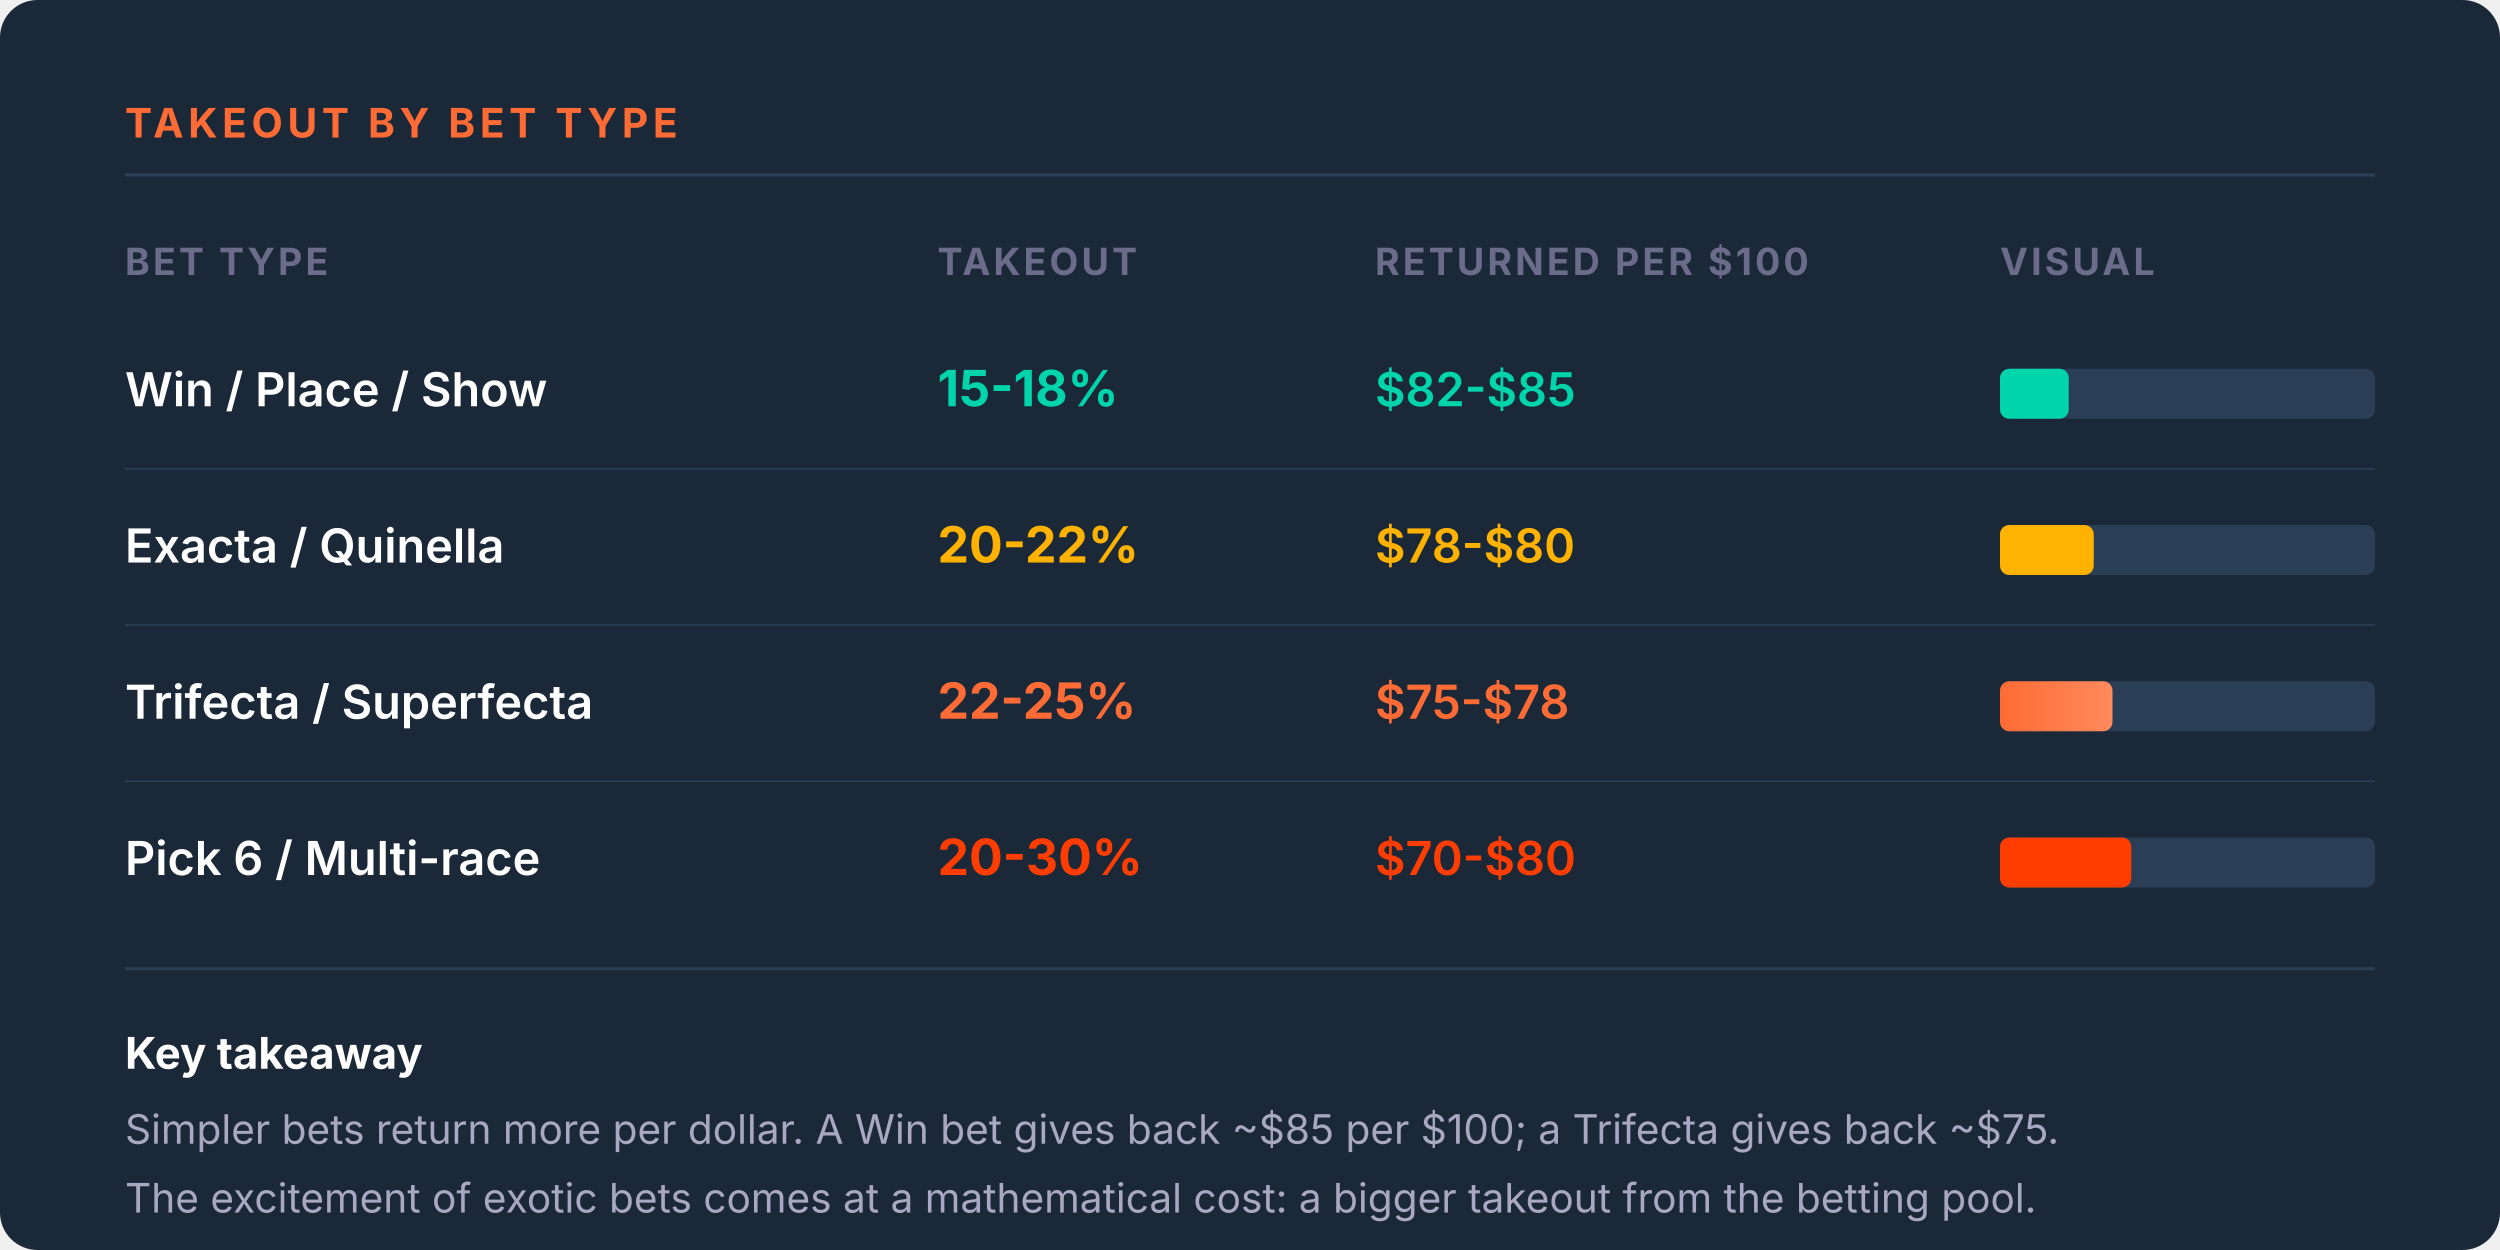
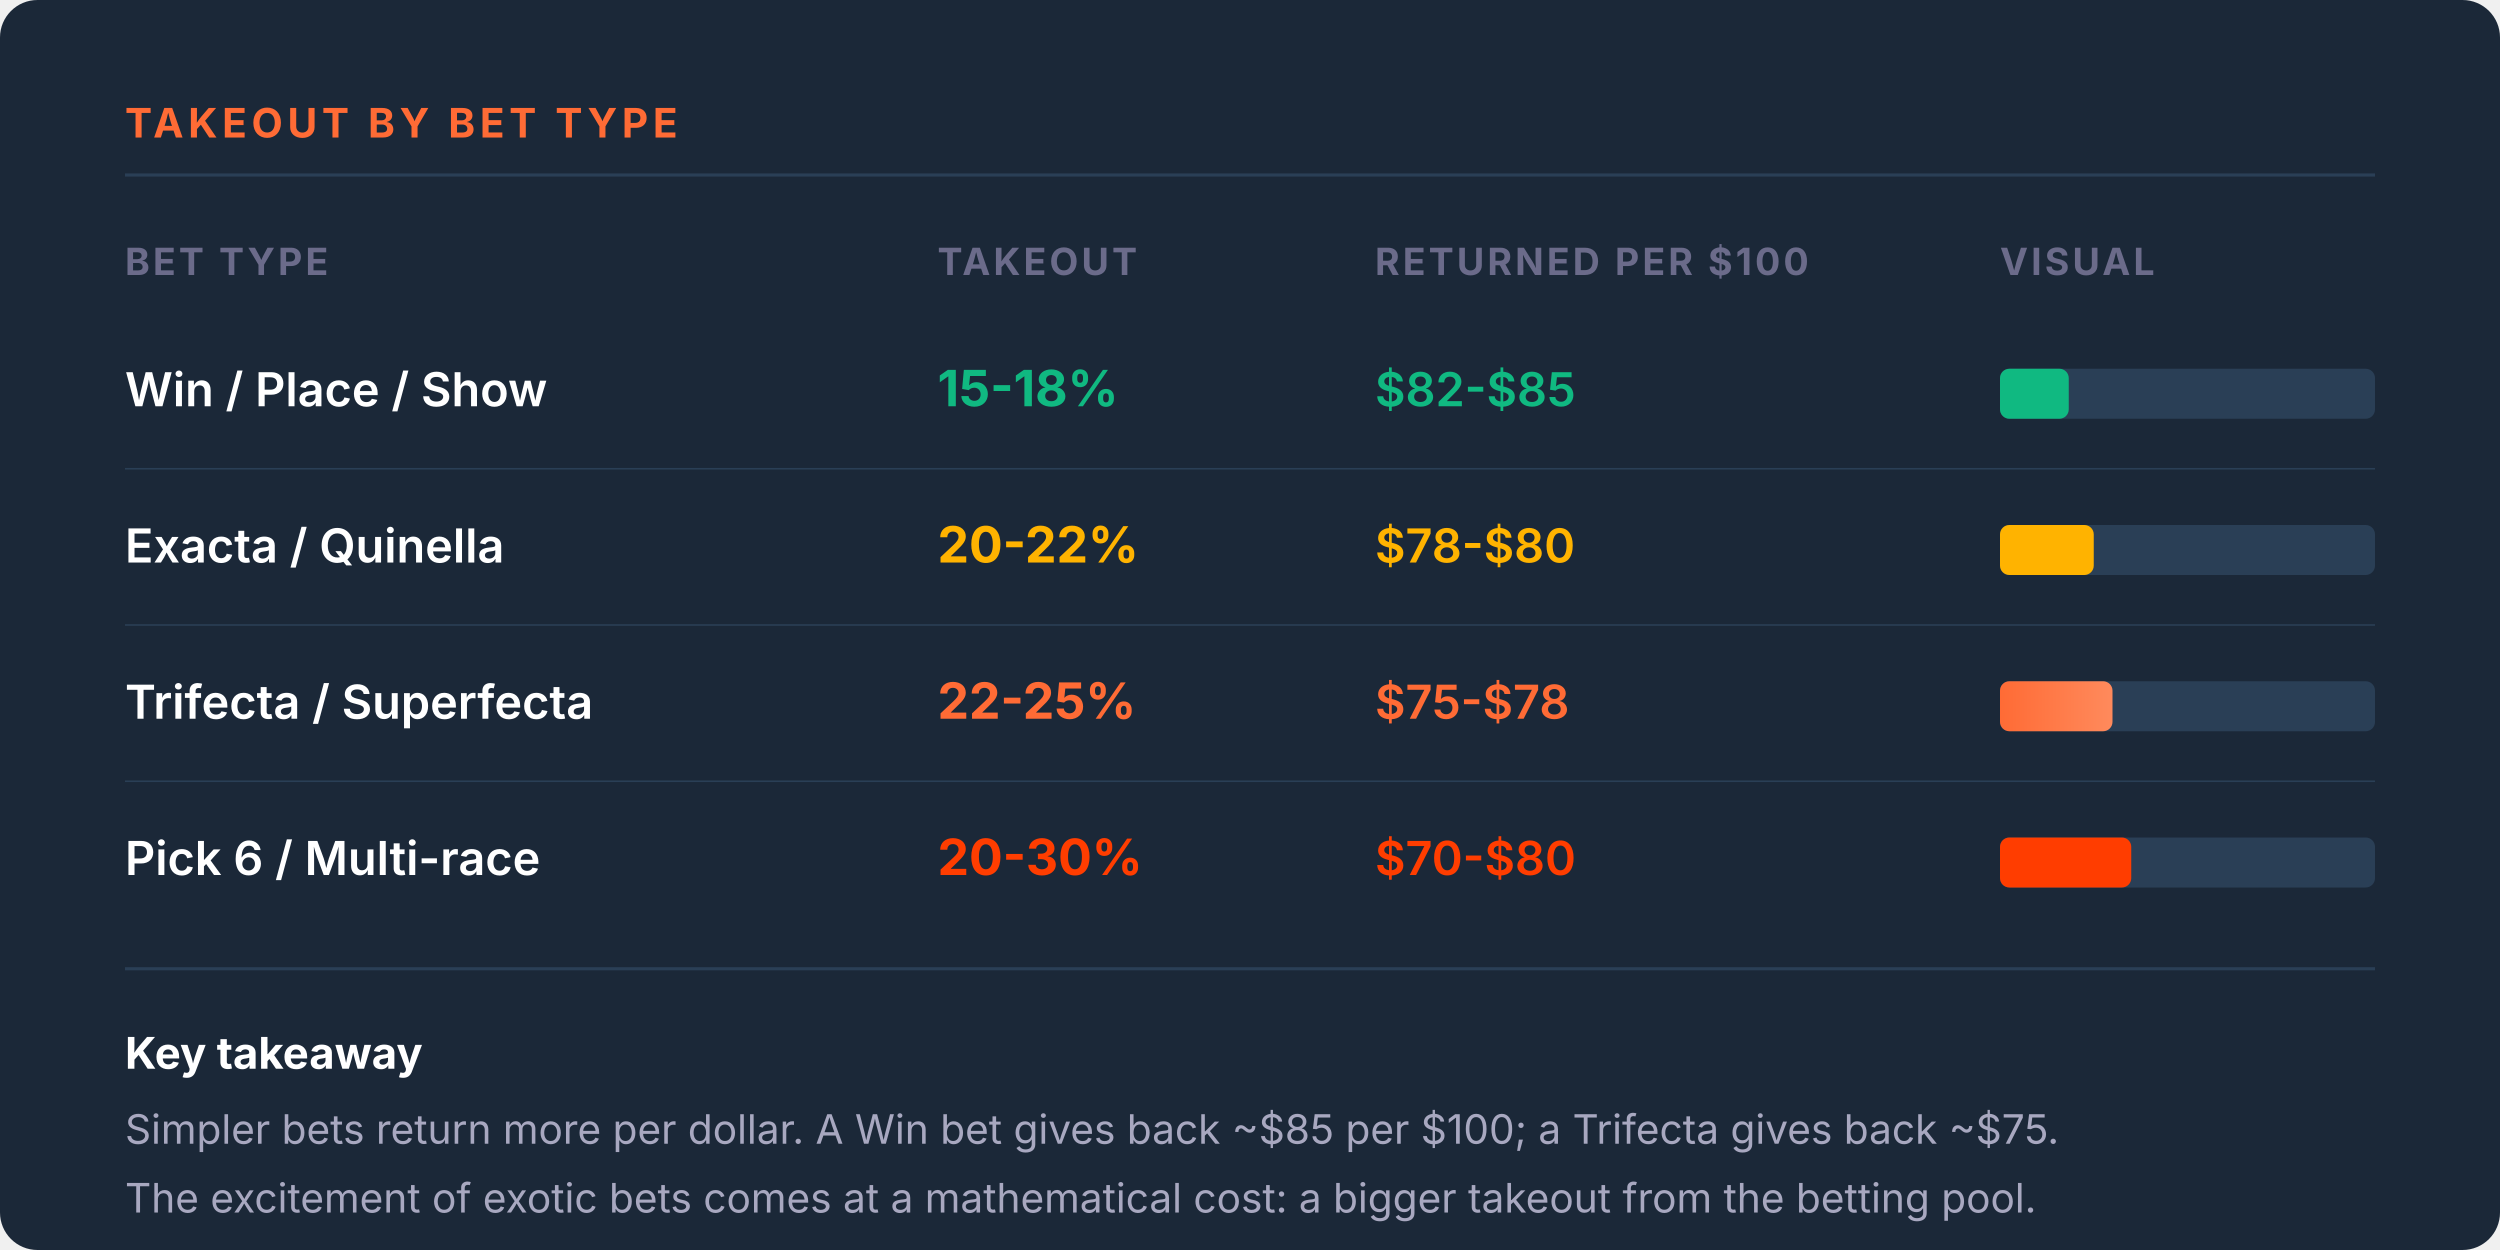
<svg xmlns="http://www.w3.org/2000/svg" viewBox="0 0 800 400" font-family="system-ui, -apple-system, sans-serif">
  <defs>
    <linearGradient id="grad-takeout" x1="0" y1="0" x2="1" y2="0">
      <stop offset="0%" stop-color="#FF6B35" />
      <stop offset="100%" stop-color="#FF8A5C" />
    </linearGradient>
  </defs>
  <rect width="800" height="400" rx="12" fill="#1B2838" />
  <text x="40" y="44" fill="#FF6B35" font-size="13" font-weight="700" letter-spacing="1.5">TAKEOUT BY BET TYPE</text>
  <line x1="40" y1="56" x2="760" y2="56" stroke="#2A3F56" stroke-width="1" />
  <text x="40" y="88" fill="#6B6B8A" font-size="12" font-weight="700" letter-spacing="1">BET TYPE</text>
  <text x="300" y="88" fill="#6B6B8A" font-size="12" font-weight="700" letter-spacing="1">TAKEOUT</text>
  <text x="440" y="88" fill="#6B6B8A" font-size="12" font-weight="700" letter-spacing="1">RETURNED PER $100</text>
  <text x="640" y="88" fill="#6B6B8A" font-size="12" font-weight="700" letter-spacing="1">VISUAL</text>
  <text x="40" y="130" fill="#FFFFFF" font-size="15" font-weight="600">Win / Place / Show</text>
-   <text x="300" y="130" fill="#00D4AA" font-size="16" font-weight="700">15-18%</text>
-   <text x="440" y="130" fill="#00D4AA" font-size="15" font-weight="600">$82-$85</text>
+   <text x="300" y="130" fill="#10B981" font-size="16" font-weight="700">15-18%</text>
+   <text x="440" y="130" fill="#10B981" font-size="15" font-weight="600">$82-$85</text>
  <rect x="640" y="118" width="120" height="16" rx="3" fill="#2A3F56" />
-   <rect x="640" y="118" width="22" height="16" rx="3" fill="#00D4AA" />
+   <rect x="640" y="118" width="22" height="16" rx="3" fill="#10B981" />
  <line x1="40" y1="150" x2="760" y2="150" stroke="#2A3F56" stroke-width="0.5" />
  <text x="40" y="180" fill="#FFFFFF" font-size="15" font-weight="600">Exacta / Quinella</text>
  <text x="300" y="180" fill="#FFB300" font-size="16" font-weight="700">20-22%</text>
  <text x="440" y="180" fill="#FFB300" font-size="15" font-weight="600">$78-$80</text>
  <rect x="640" y="168" width="120" height="16" rx="3" fill="#2A3F56" />
  <rect x="640" y="168" width="30" height="16" rx="3" fill="#FFB300" />
  <line x1="40" y1="200" x2="760" y2="200" stroke="#2A3F56" stroke-width="0.5" />
  <text x="40" y="230" fill="#FFFFFF" font-size="15" font-weight="600">Trifecta / Superfecta</text>
  <text x="300" y="230" fill="#FF6B35" font-size="16" font-weight="700">22-25%</text>
  <text x="440" y="230" fill="#FF6B35" font-size="15" font-weight="600">$75-$78</text>
  <rect x="640" y="218" width="120" height="16" rx="3" fill="#2A3F56" />
  <rect x="640" y="218" width="36" height="16" rx="3" fill="url(#grad-takeout)" />
  <line x1="40" y1="250" x2="760" y2="250" stroke="#2A3F56" stroke-width="0.5" />
  <text x="40" y="280" fill="#FFFFFF" font-size="15" font-weight="600">Pick 6 / Multi-race</text>
  <text x="300" y="280" fill="#FF3D00" font-size="16" font-weight="700">20-30%</text>
  <text x="440" y="280" fill="#FF3D00" font-size="15" font-weight="600">$70-$80</text>
  <rect x="640" y="268" width="120" height="16" rx="3" fill="#2A3F56" />
  <rect x="640" y="268" width="42" height="16" rx="3" fill="#FF3D00" />
  <line x1="40" y1="310" x2="760" y2="310" stroke="#2A3F56" stroke-width="1" />
  <text x="40" y="342" fill="#FFFFFF" font-size="14" font-weight="700">Key takeaway</text>
  <text x="40" y="366" fill="#A8A8C0" font-size="13">Simpler bets return more per dollar. A Win bet gives back ~$85 per $100; a Trifecta gives back ~$75.</text>
  <text x="40" y="388" fill="#A8A8C0" font-size="13">The excitement of exotic bets comes at a mathematical cost: a bigger takeout from the betting pool.</text>
</svg>
